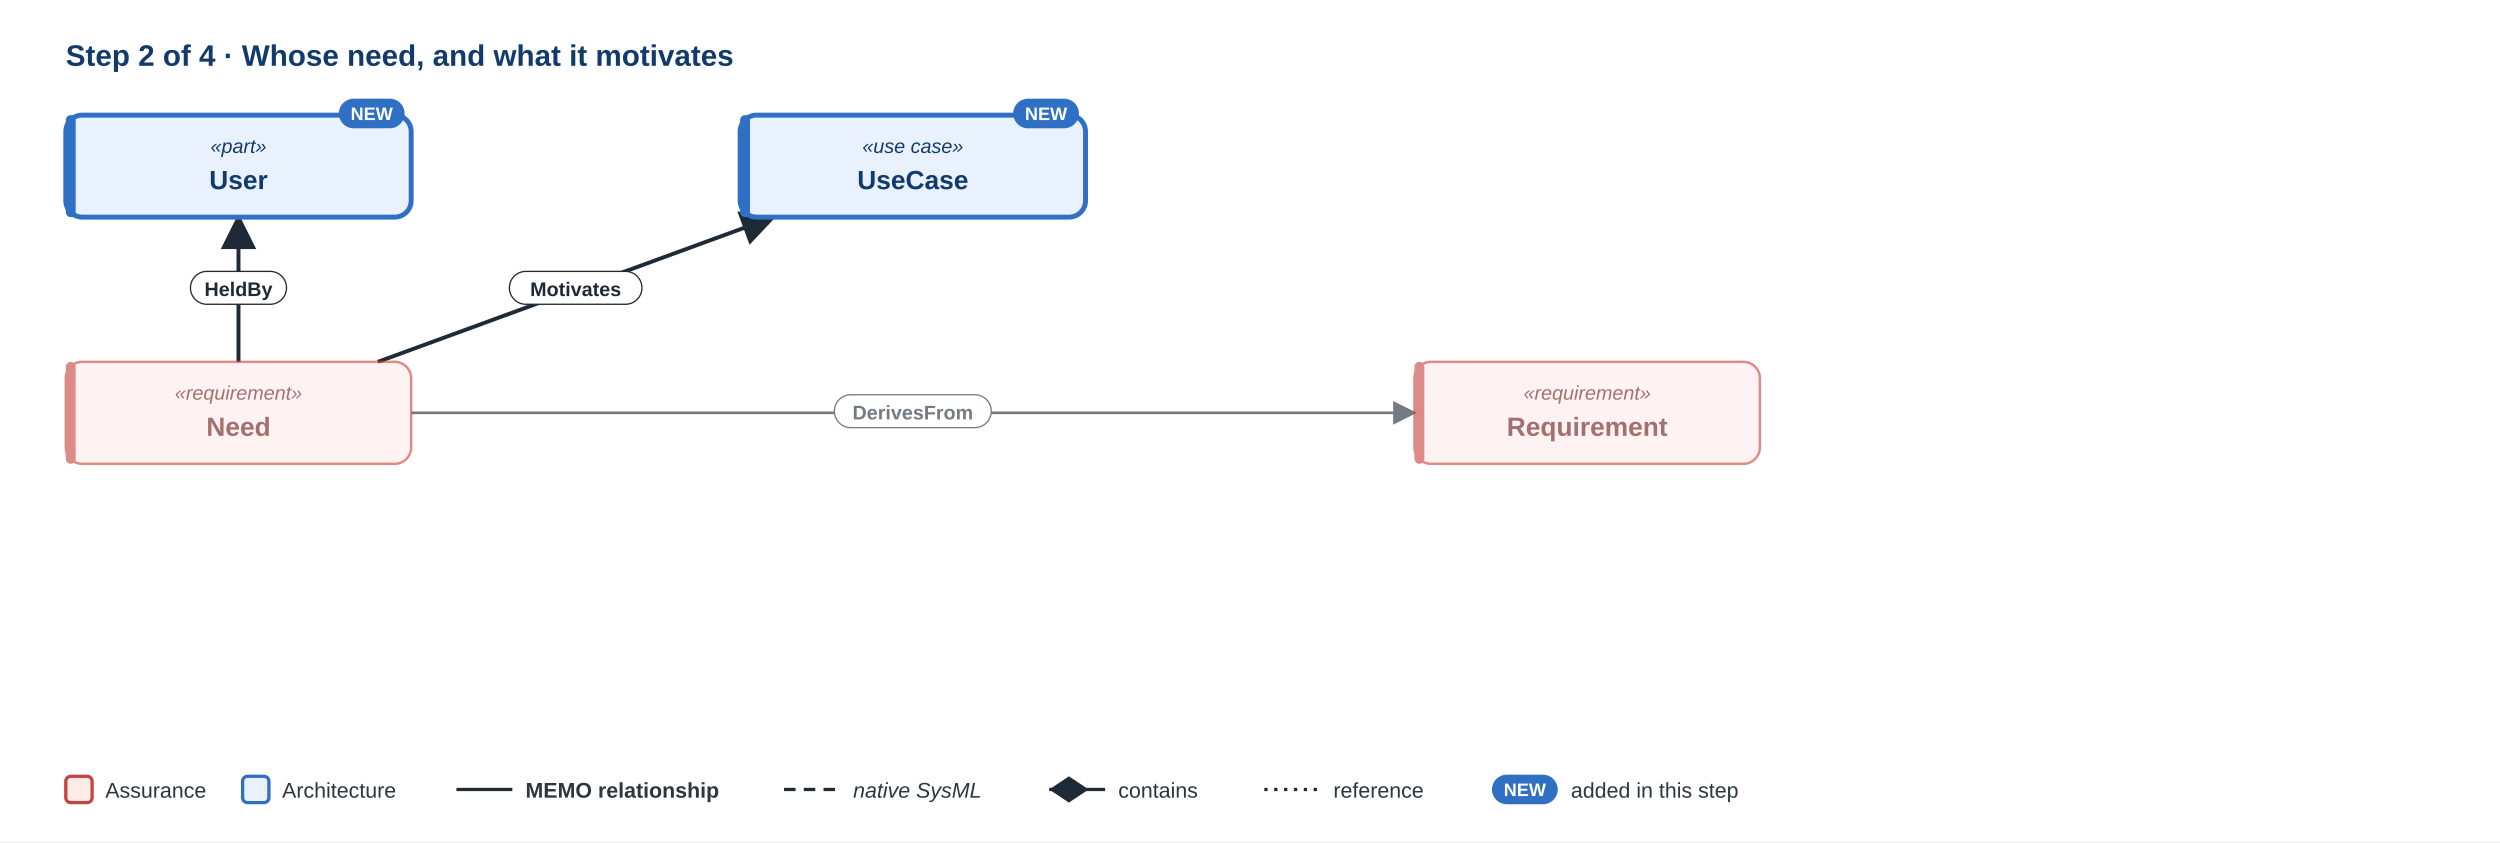
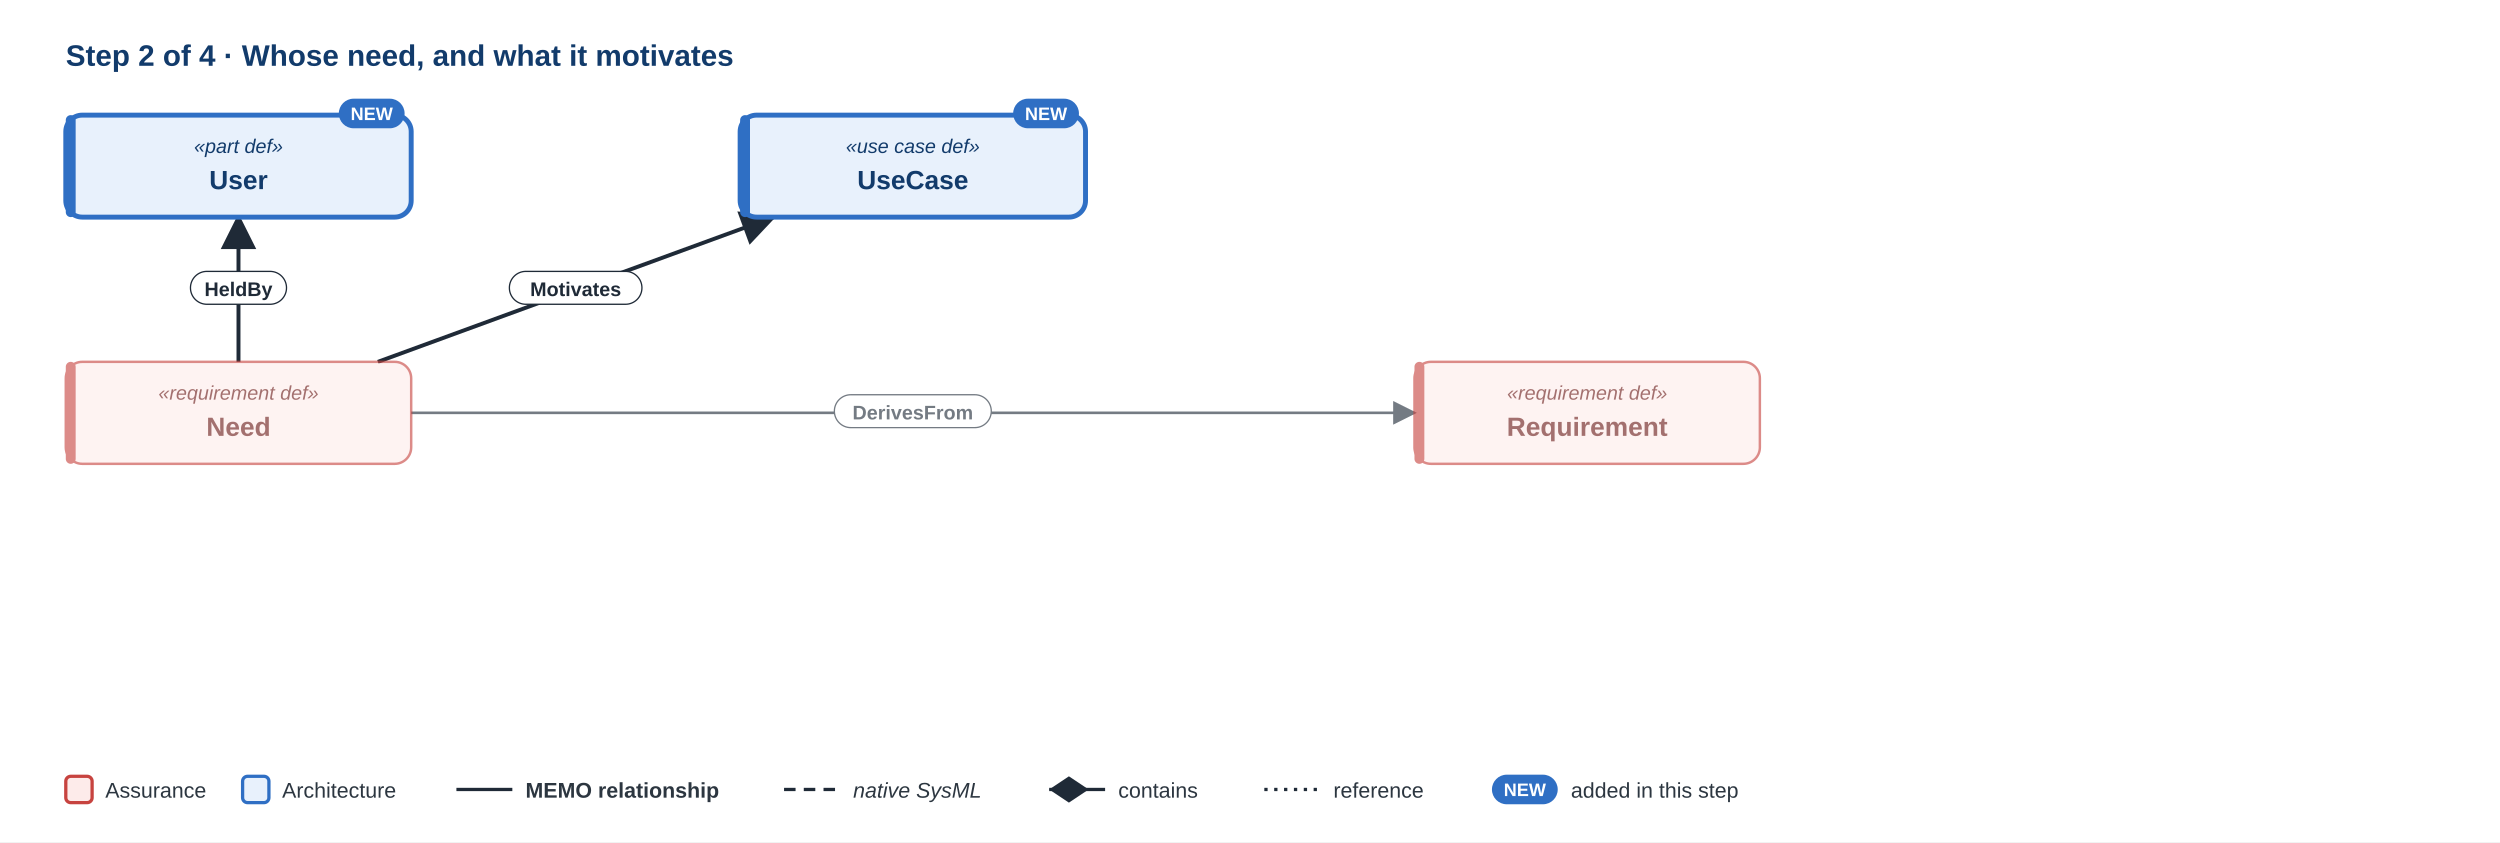
<svg xmlns="http://www.w3.org/2000/svg" viewBox="0 0 1520 512" width="1520" height="512" font-family="Nunito, 'Segoe UI', Arial, sans-serif" role="img" aria-label="Requirements, step 2: Whose need, and what it motivates">
  <defs>
    <marker id="arrow" viewBox="0 0 10 10" refX="9" refY="5" markerWidth="9" markerHeight="9" orient="auto-start-reverse">
      <path d="M0,0 L10,5 L0,10 z" fill="#1f2a37" />
    </marker>
    <marker id="diamond" viewBox="0 0 14 10" refX="13" refY="5" markerWidth="14" markerHeight="10" orient="auto-start-reverse">
      <path d="M1,5 L7,1 L13,5 L7,9 z" fill="#1f2a37" />
    </marker>
  </defs>
  <rect width="100%" height="100%" fill="#ffffff" />
  <text x="40" y="40" font-size="18" font-weight="800" fill="#123b6b">Step 2 of 4 · Whose need, and what it motivates</text>
  <g opacity="0.62">
    <line x1="250" y1="251" x2="860" y2="251" stroke="#1f2a37" stroke-width="1.6" marker-end="url(#arrow)" />
    <rect x="507.3" y="240" width="95.4" height="20" rx="10" fill="#ffffff" stroke="#1f2a37" stroke-width="0.8" />
    <text x="555" y="255" text-anchor="middle" font-size="12" font-weight="700" fill="#1f2a37">DerivesFrom</text>
  </g>
  <g opacity="1">
    <line x1="145" y1="220" x2="145" y2="132" stroke="#1f2a37" stroke-width="2.4" marker-end="url(#arrow)" />
    <rect x="115.8" y="165" width="58.4" height="20" rx="10" fill="#ffffff" stroke="#1f2a37" stroke-width="0.8" />
    <text x="145" y="180" text-anchor="middle" font-size="12" font-weight="700" fill="#1f2a37">HeldBy</text>
  </g>
  <g opacity="1">
    <line x1="229.733" y1="220" x2="470.267" y2="132" stroke="#1f2a37" stroke-width="2.4" marker-end="url(#arrow)" />
    <rect x="309.7" y="165" width="80.6" height="20" rx="10" fill="#ffffff" stroke="#1f2a37" stroke-width="0.8" />
    <text x="350" y="180" text-anchor="middle" font-size="12" font-weight="700" fill="#1f2a37">Motivates</text>
  </g>
  <g opacity="0.62">
    <rect x="40" y="220" width="210" height="62" rx="10" fill="#fdebea" stroke="#c7433f" stroke-width="1.5" />
    <rect x="40" y="220" width="6" height="62" rx="3" fill="#c7433f" />
-     <text x="145" y="243" text-anchor="middle" font-size="12" fill="#6b1916" font-style="italic">«requirement»</text>
+     <text x="145" y="243" text-anchor="middle" font-size="12" fill="#6b1916" font-style="italic">«requirement def»</text>
    <text x="145" y="265" text-anchor="middle" font-size="16" font-weight="700" fill="#6b1916">Need</text>
  </g>
  <g opacity="0.62">
    <rect x="860" y="220" width="210" height="62" rx="10" fill="#fdebea" stroke="#c7433f" stroke-width="1.5" />
    <rect x="860" y="220" width="6" height="62" rx="3" fill="#c7433f" />
-     <text x="965" y="243" text-anchor="middle" font-size="12" fill="#6b1916" font-style="italic">«requirement»</text>
+     <text x="965" y="243" text-anchor="middle" font-size="12" fill="#6b1916" font-style="italic">«requirement def»</text>
    <text x="965" y="265" text-anchor="middle" font-size="16" font-weight="700" fill="#6b1916">Requirement</text>
  </g>
  <g opacity="1">
    <rect x="40" y="70" width="210" height="62" rx="10" fill="#e8f1fc" stroke="#2f6fc4" stroke-width="3" />
    <rect x="40" y="70" width="6" height="62" rx="3" fill="#2f6fc4" />
-     <text x="145" y="93" text-anchor="middle" font-size="12" fill="#123b6b" font-style="italic">«part»</text>
+     <text x="145" y="93" text-anchor="middle" font-size="12" fill="#123b6b" font-style="italic">«part def»</text>
    <text x="145" y="115" text-anchor="middle" font-size="16" font-weight="700" fill="#123b6b">User</text>
    <rect x="206" y="60" width="40" height="18" rx="9" fill="#2f6fc4" />
    <text x="226" y="73" text-anchor="middle" font-size="11" font-weight="700" fill="#ffffff">NEW</text>
  </g>
  <g opacity="1">
    <rect x="450" y="70" width="210" height="62" rx="10" fill="#e8f1fc" stroke="#2f6fc4" stroke-width="3" />
    <rect x="450" y="70" width="6" height="62" rx="3" fill="#2f6fc4" />
-     <text x="555" y="93" text-anchor="middle" font-size="12" fill="#123b6b" font-style="italic">«use case»</text>
+     <text x="555" y="93" text-anchor="middle" font-size="12" fill="#123b6b" font-style="italic">«use case def»</text>
    <text x="555" y="115" text-anchor="middle" font-size="16" font-weight="700" fill="#123b6b">UseCase</text>
    <rect x="616" y="60" width="40" height="18" rx="9" fill="#2f6fc4" />
    <text x="636" y="73" text-anchor="middle" font-size="11" font-weight="700" fill="#ffffff">NEW</text>
  </g>
  <rect x="40" y="472" width="16" height="16" rx="3" fill="#fdebea" stroke="#c7433f" stroke-width="2" />
  <text x="64" y="485" font-size="13" fill="#2c3640">Assurance</text>
  <rect x="147.5" y="472" width="16" height="16" rx="3" fill="#e8f1fc" stroke="#2f6fc4" stroke-width="2" />
  <text x="171.5" y="485" font-size="13" fill="#2c3640">Architecture</text>
  <line x1="277.5" y1="480" x2="311.5" y2="480" stroke="#1f2a37" stroke-width="2" />
  <text x="319.5" y="485" font-size="13" fill="#2c3640">
    <tspan font-weight="700">MEMO relationship</tspan>
  </text>
  <line x1="476.7" y1="480" x2="510.7" y2="480" stroke="#1f2a37" stroke-width="2" stroke-dasharray="7 5" />
  <text x="518.7" y="485" font-size="13" fill="#2c3640">
    <tspan font-style="italic">native SysML</tspan>
  </text>
  <line x1="637.9" y1="480" x2="671.9" y2="480" stroke="#1f2a37" stroke-width="2" marker-start="url(#diamond)" />
  <text x="679.9" y="485" font-size="13" fill="#2c3640">contains</text>
  <line x1="768.7" y1="480" x2="802.7" y2="480" stroke="#1f2a37" stroke-width="2" stroke-dasharray="2 4" />
  <text x="810.7" y="485" font-size="13" fill="#2c3640">reference</text>
  <rect x="907.1" y="471" width="40" height="18" rx="9" fill="#2f6fc4" />
  <text x="927.1" y="484" text-anchor="middle" font-size="11" font-weight="700" fill="#ffffff">NEW</text>
  <text x="955.1" y="485" font-size="13" fill="#2c3640">added in this step</text>
</svg>
